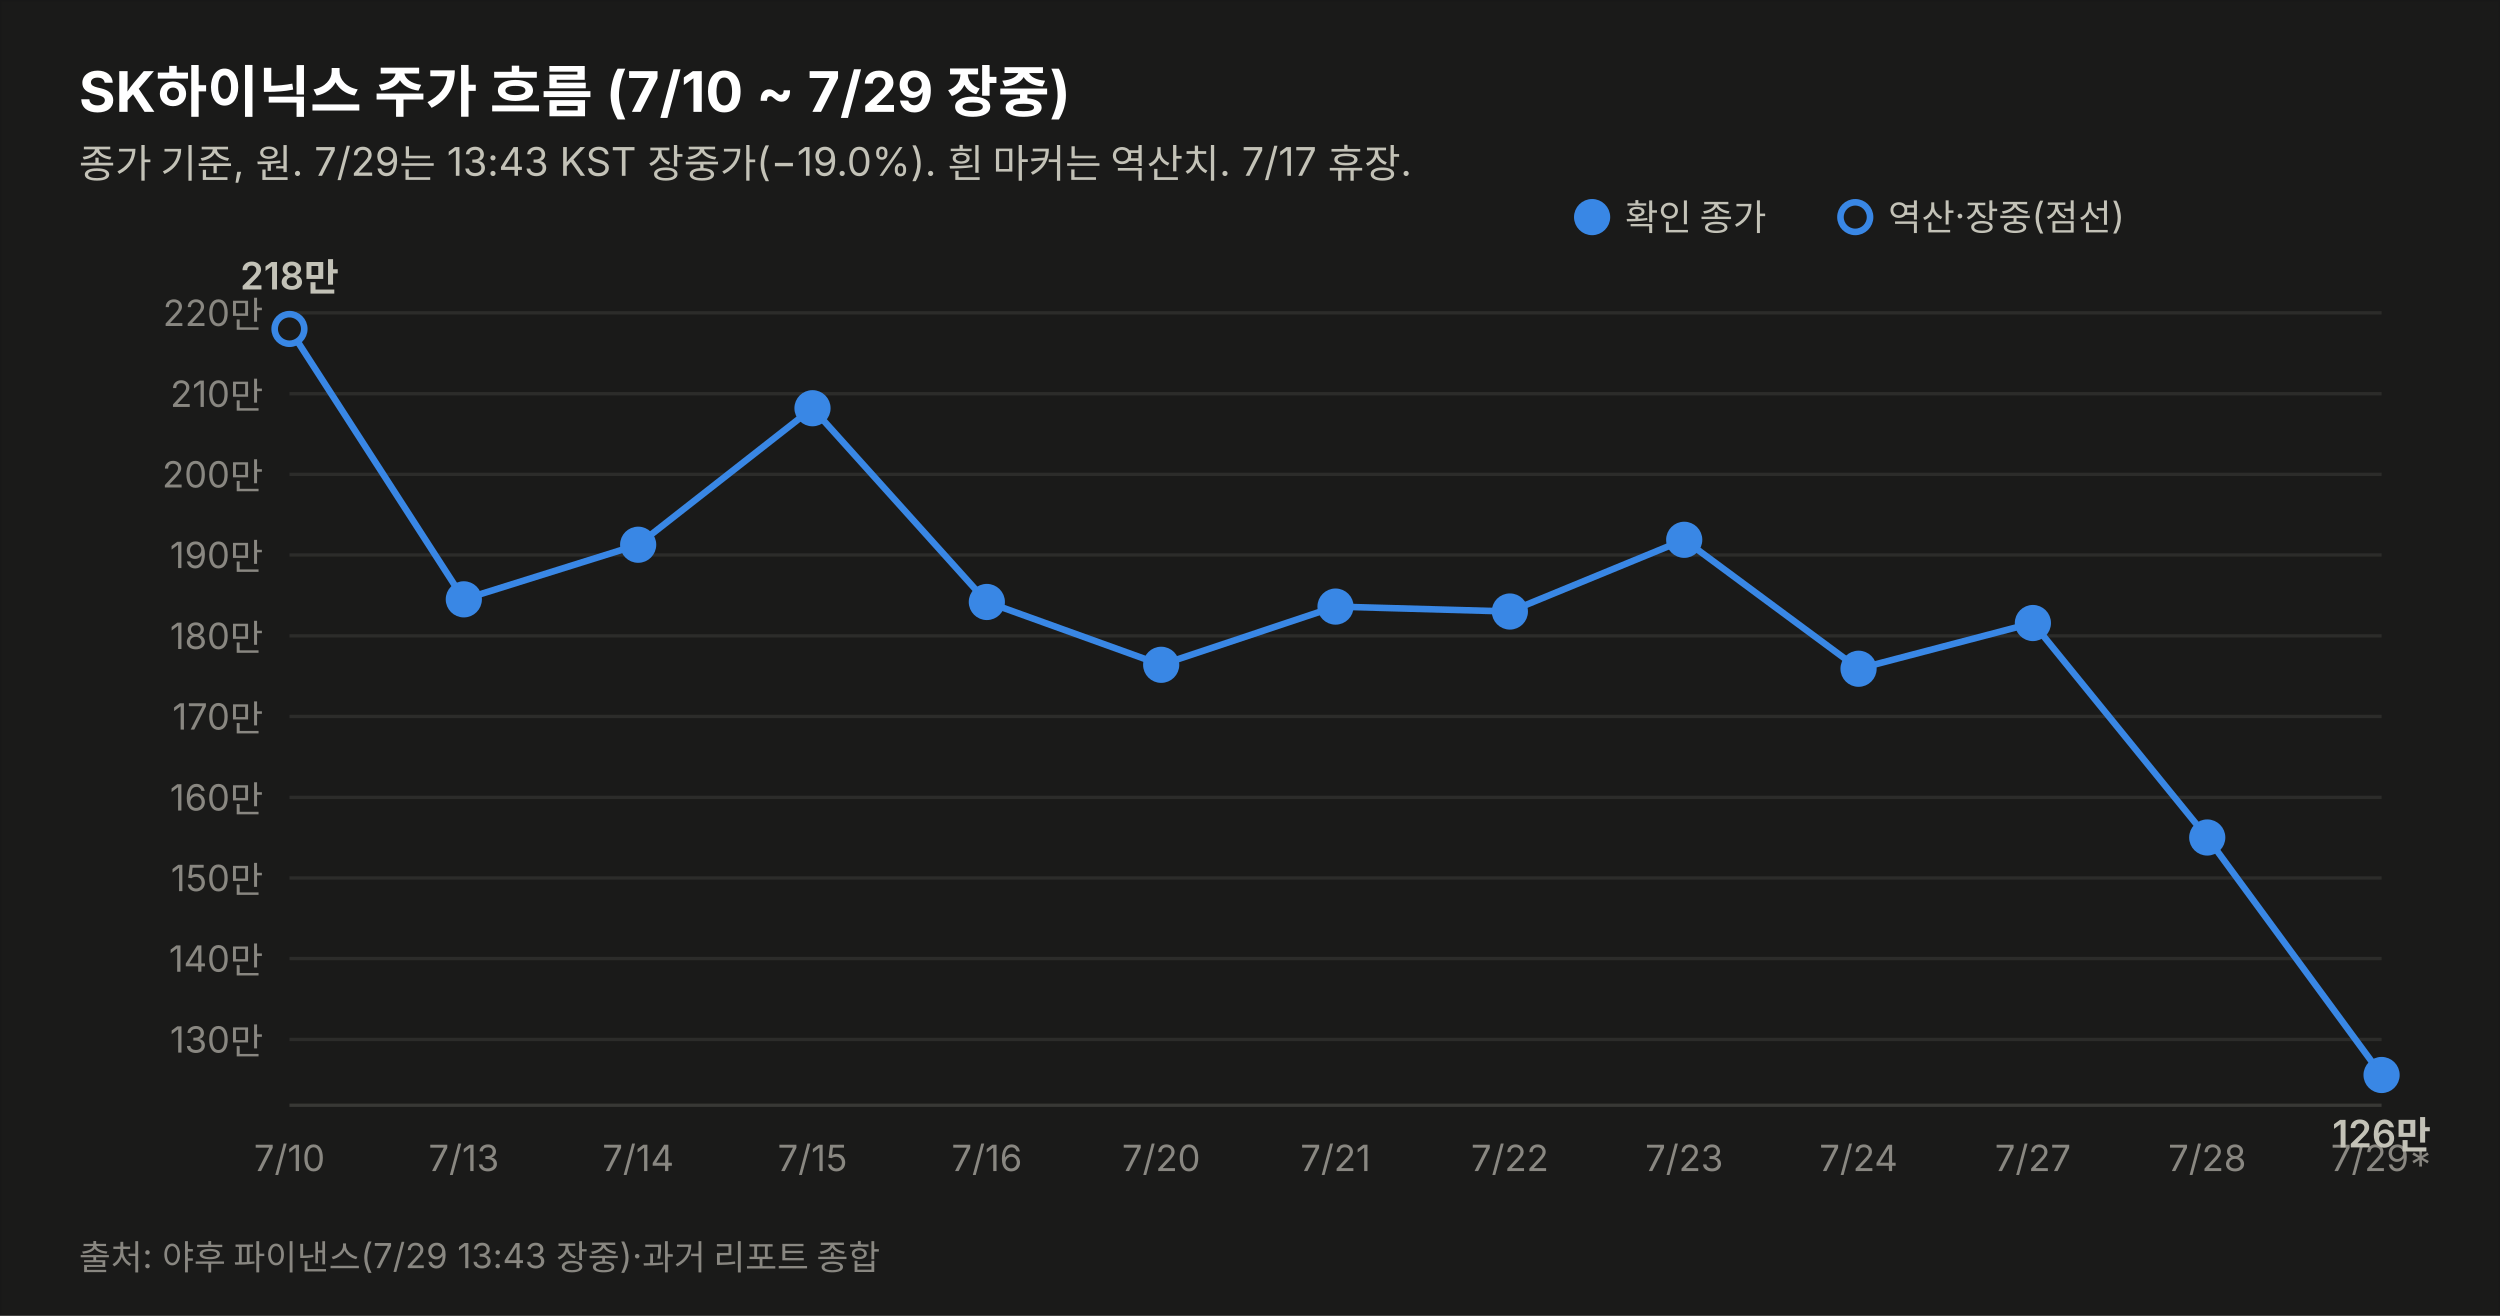
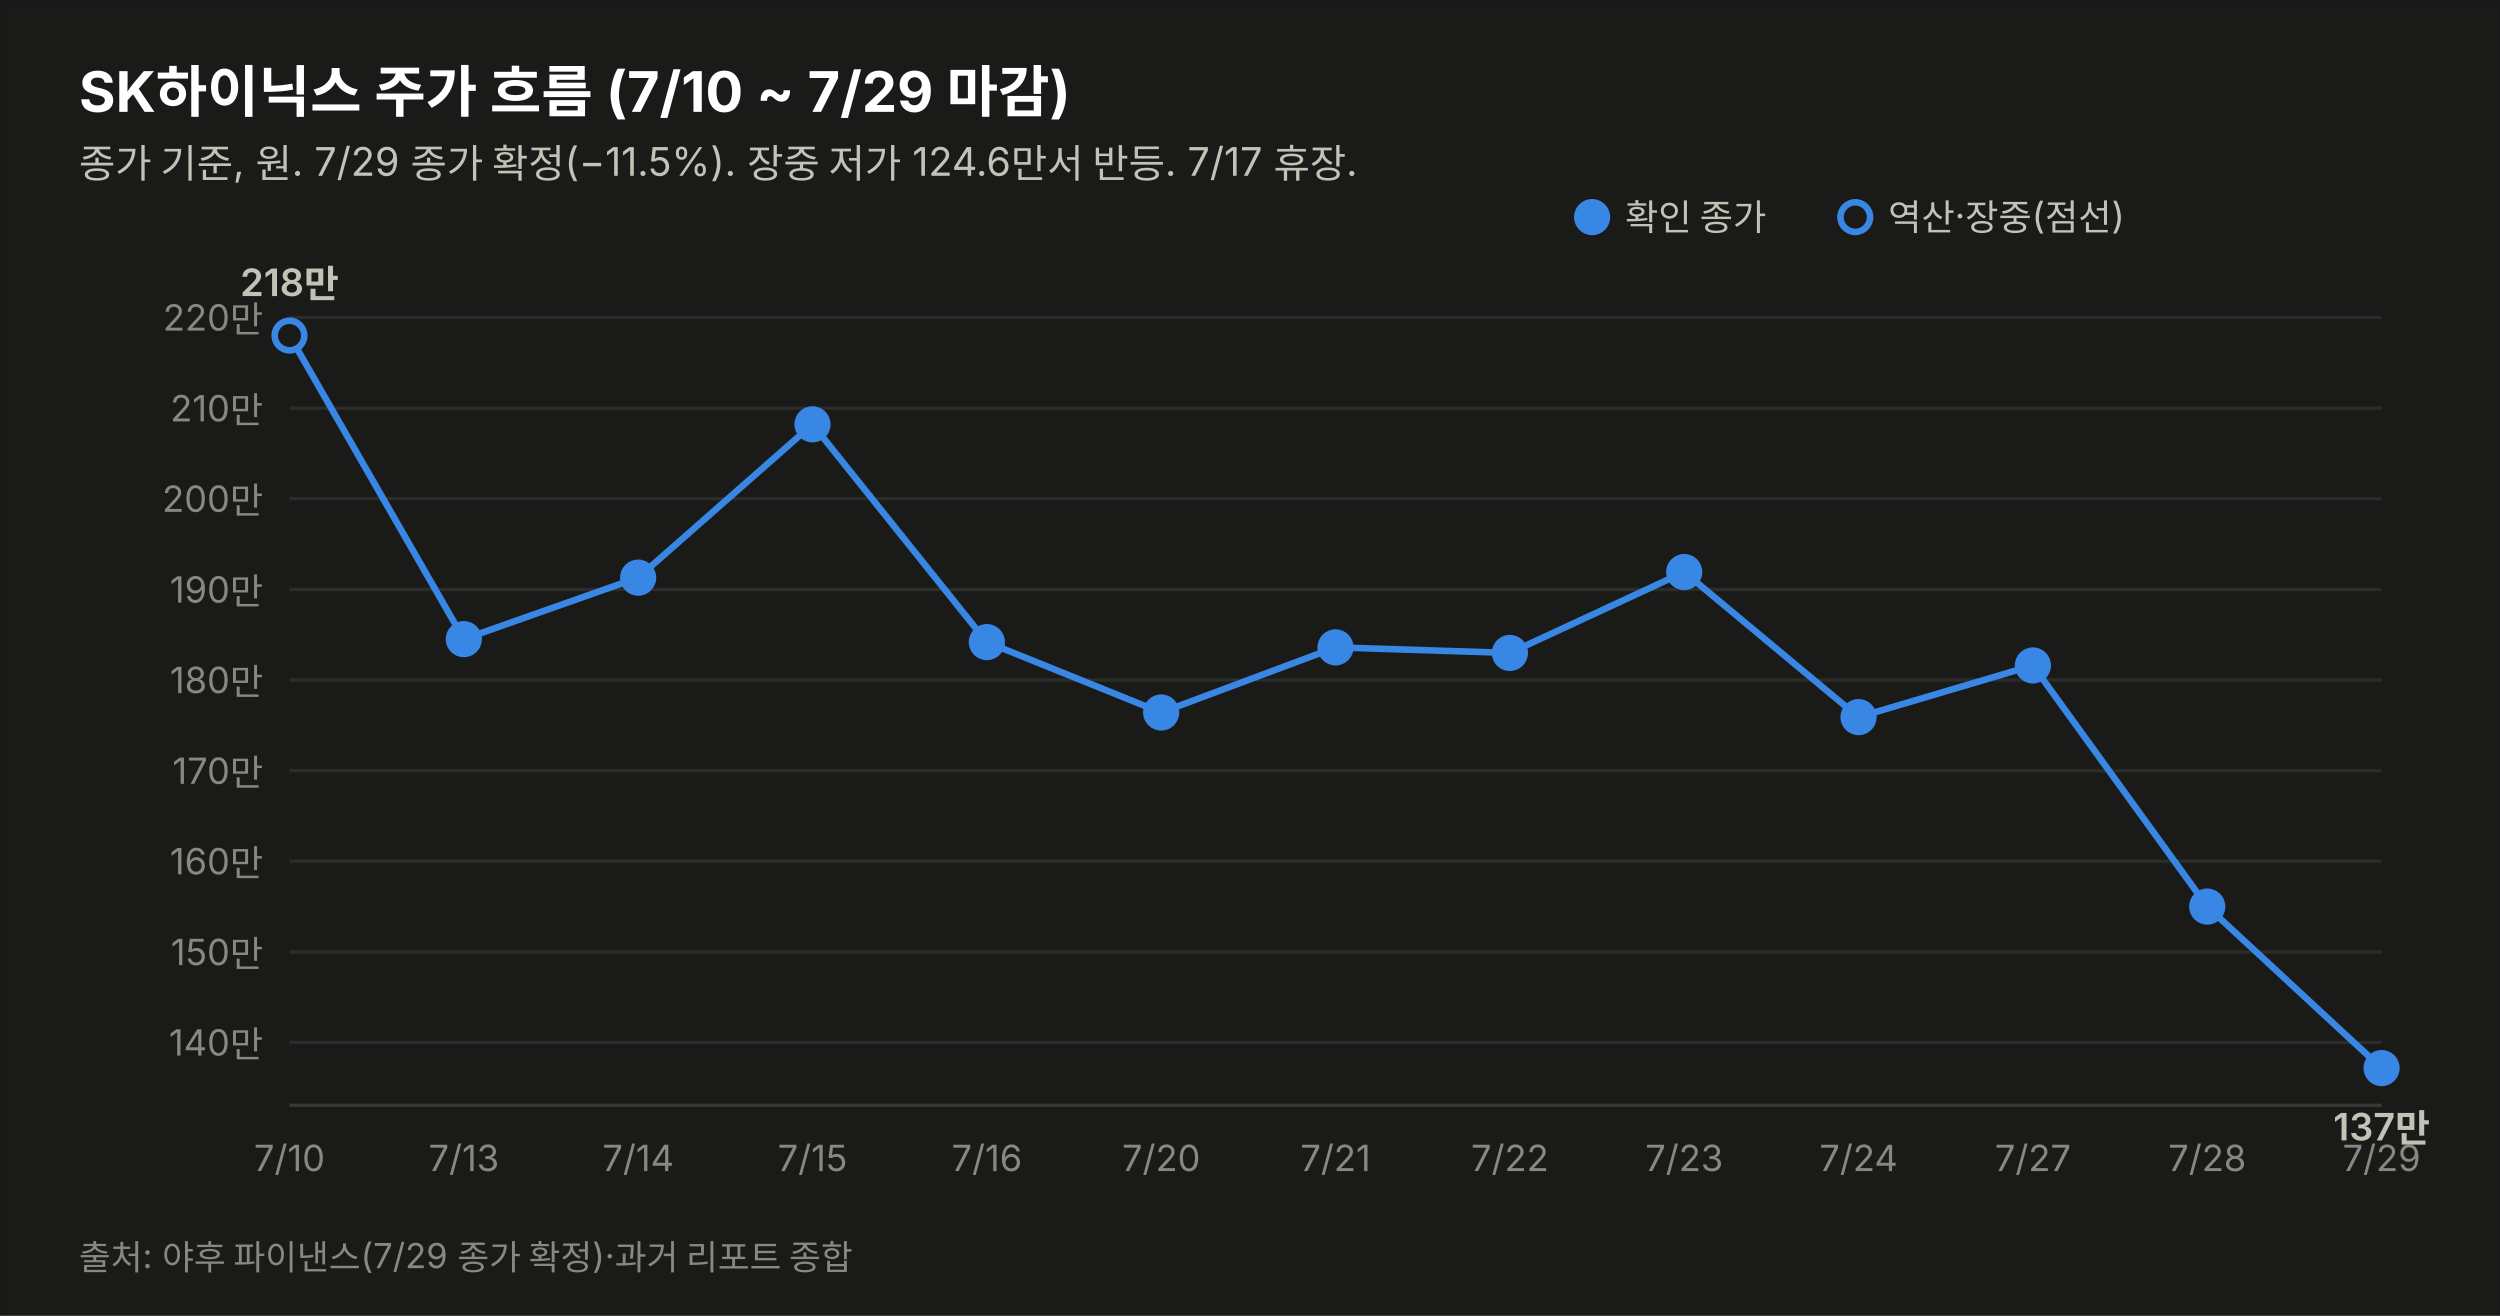
<svg xmlns="http://www.w3.org/2000/svg" width="760" height="400" viewBox="0 0 760 400" font-family="system-ui,-apple-system,&quot;Segoe UI&quot;,&quot;Malgun Gothic&quot;,&quot;Apple SD Gothic Neo&quot;,sans-serif">
  <rect width="760" height="400" fill="#1a1a19" stroke="rgba(11,11,11,0.10)" />
-   <text x="24" y="34" font-size="17" font-weight="700" fill="#ffffff">SK하이닉스 주가 흐름 (7/10 ~ 7/29 장중)</text>
-   <text x="24" y="54" font-size="12" fill="#c3c2b7">종가 기준, 원. 7/29는 13:43 KST 장중가(−19.0%). 흰 마커는 역산치. 7/17 휴장.</text>
-   <line x1="88" y1="316.0" x2="724" y2="316.0" stroke="#2c2c2a" stroke-width="1" />
-   <text x="80" y="320.0" font-size="11" fill="#898781" text-anchor="end" style="font-variant-numeric:tabular-nums">130만</text>
-   <line x1="88" y1="291.4" x2="724" y2="291.4" stroke="#2c2c2a" stroke-width="1" />
-   <text x="80" y="295.4" font-size="11" fill="#898781" text-anchor="end" style="font-variant-numeric:tabular-nums">140만</text>
-   <line x1="88" y1="266.9" x2="724" y2="266.9" stroke="#2c2c2a" stroke-width="1" />
-   <text x="80" y="270.9" font-size="11" fill="#898781" text-anchor="end" style="font-variant-numeric:tabular-nums">150만</text>
-   <line x1="88" y1="242.4" x2="724" y2="242.4" stroke="#2c2c2a" stroke-width="1" />
-   <text x="80" y="246.4" font-size="11" fill="#898781" text-anchor="end" style="font-variant-numeric:tabular-nums">160만</text>
-   <line x1="88" y1="217.8" x2="724" y2="217.8" stroke="#2c2c2a" stroke-width="1" />
-   <text x="80" y="221.8" font-size="11" fill="#898781" text-anchor="end" style="font-variant-numeric:tabular-nums">170만</text>
-   <line x1="88" y1="193.3" x2="724" y2="193.3" stroke="#2c2c2a" stroke-width="1" />
-   <text x="80" y="197.3" font-size="11" fill="#898781" text-anchor="end" style="font-variant-numeric:tabular-nums">180만</text>
-   <line x1="88" y1="168.7" x2="724" y2="168.7" stroke="#2c2c2a" stroke-width="1" />
-   <text x="80" y="172.7" font-size="11" fill="#898781" text-anchor="end" style="font-variant-numeric:tabular-nums">190만</text>
-   <line x1="88" y1="144.2" x2="724" y2="144.2" stroke="#2c2c2a" stroke-width="1" />
-   <text x="80" y="148.2" font-size="11" fill="#898781" text-anchor="end" style="font-variant-numeric:tabular-nums">200만</text>
-   <line x1="88" y1="119.7" x2="724" y2="119.7" stroke="#2c2c2a" stroke-width="1" />
-   <text x="80" y="123.7" font-size="11" fill="#898781" text-anchor="end" style="font-variant-numeric:tabular-nums">210만</text>
-   <line x1="88" y1="95.1" x2="724" y2="95.1" stroke="#2c2c2a" stroke-width="1" />
-   <text x="80" y="99.1" font-size="11" fill="#898781" text-anchor="end" style="font-variant-numeric:tabular-nums">220만</text>
+   <text x="24" y="34" font-size="17" font-weight="700" fill="#ffffff">SK하이닉스 주가 흐름 (7/10 ~ 7/29 마감)</text>
+   <text x="24" y="54" font-size="12" fill="#c3c2b7">종가 기준, 원. 7/29 종가 확정(−11.5%). 장중 저가 124.6만서 반등. 7/17 휴장.</text>
+   <line x1="88" y1="316.9" x2="724" y2="316.9" stroke="#2c2c2a" stroke-width="1" />
+   <text x="80" y="320.9" font-size="11" fill="#898781" text-anchor="end" style="font-variant-numeric:tabular-nums">140만</text>
+   <line x1="88" y1="289.4" x2="724" y2="289.4" stroke="#2c2c2a" stroke-width="1" />
+   <text x="80" y="293.4" font-size="11" fill="#898781" text-anchor="end" style="font-variant-numeric:tabular-nums">150만</text>
+   <line x1="88" y1="261.8" x2="724" y2="261.8" stroke="#2c2c2a" stroke-width="1" />
+   <text x="80" y="265.8" font-size="11" fill="#898781" text-anchor="end" style="font-variant-numeric:tabular-nums">160만</text>
+   <line x1="88" y1="234.3" x2="724" y2="234.3" stroke="#2c2c2a" stroke-width="1" />
+   <text x="80" y="238.3" font-size="11" fill="#898781" text-anchor="end" style="font-variant-numeric:tabular-nums">170만</text>
+   <line x1="88" y1="206.7" x2="724" y2="206.7" stroke="#2c2c2a" stroke-width="1" />
+   <text x="80" y="210.7" font-size="11" fill="#898781" text-anchor="end" style="font-variant-numeric:tabular-nums">180만</text>
+   <line x1="88" y1="179.2" x2="724" y2="179.2" stroke="#2c2c2a" stroke-width="1" />
+   <text x="80" y="183.2" font-size="11" fill="#898781" text-anchor="end" style="font-variant-numeric:tabular-nums">190만</text>
+   <line x1="88" y1="151.6" x2="724" y2="151.6" stroke="#2c2c2a" stroke-width="1" />
+   <text x="80" y="155.6" font-size="11" fill="#898781" text-anchor="end" style="font-variant-numeric:tabular-nums">200만</text>
+   <line x1="88" y1="124.1" x2="724" y2="124.1" stroke="#2c2c2a" stroke-width="1" />
+   <text x="80" y="128.1" font-size="11" fill="#898781" text-anchor="end" style="font-variant-numeric:tabular-nums">210만</text>
+   <line x1="88" y1="96.5" x2="724" y2="96.5" stroke="#2c2c2a" stroke-width="1" />
+   <text x="80" y="100.5" font-size="11" fill="#898781" text-anchor="end" style="font-variant-numeric:tabular-nums">220만</text>
  <line x1="88" y1="336" x2="724" y2="336" stroke="#383835" stroke-width="1" />
-   <path d="M88.0,100.0 L141.0,182.2 L194.0,165.6 L247.0,124.1 L300.0,183.0 L353.0,202.1 L406.0,184.4 L459.0,185.9 L512.0,164.1 L565.0,203.3 L618.0,189.4 L671.0,254.6 L724.0,326.8" fill="none" stroke="#3987e5" stroke-width="2" />
-   <circle cx="88.0" cy="100.0" r="4.5" fill="#1a1a19" stroke="#3987e5" stroke-width="2" />
+   <path d="M88.0,102.0 L141.0,194.3 L194.0,175.6 L247.0,129.0 L300.0,195.2 L353.0,216.6 L406.0,196.8 L459.0,198.5 L512.0,173.9 L565.0,218.0 L618.0,202.3 L671.0,275.6 L724.0,324.7" fill="none" stroke="#3987e5" stroke-width="2" />
+   <circle cx="88.0" cy="102.0" r="4.5" fill="#1a1a19" stroke="#3987e5" stroke-width="2" />
  <text x="88.0" y="356" font-size="11" fill="#898781" text-anchor="middle">7/10</text>
-   <text x="88.0" y="88.0" font-size="11.5" font-weight="600" fill="#c3c2b7" text-anchor="middle" style="font-variant-numeric:tabular-nums">218만</text>
-   <circle cx="141.0" cy="182.2" r="4.5" fill="#3987e5" stroke="#3987e5" stroke-width="2" />
+   <text x="88.0" y="90.0" font-size="11.5" font-weight="600" fill="#c3c2b7" text-anchor="middle" style="font-variant-numeric:tabular-nums">218만</text>
+   <circle cx="141.0" cy="194.3" r="4.5" fill="#3987e5" stroke="#3987e5" stroke-width="2" />
  <text x="141.0" y="356" font-size="11" fill="#898781" text-anchor="middle">7/13</text>
-   <circle cx="194.0" cy="165.6" r="4.5" fill="#3987e5" stroke="#3987e5" stroke-width="2" />
+   <circle cx="194.0" cy="175.6" r="4.5" fill="#3987e5" stroke="#3987e5" stroke-width="2" />
  <text x="194.0" y="356" font-size="11" fill="#898781" text-anchor="middle">7/14</text>
-   <circle cx="247.0" cy="124.1" r="4.5" fill="#3987e5" stroke="#3987e5" stroke-width="2" />
+   <circle cx="247.0" cy="129.0" r="4.5" fill="#3987e5" stroke="#3987e5" stroke-width="2" />
  <text x="247.0" y="356" font-size="11" fill="#898781" text-anchor="middle">7/15</text>
-   <circle cx="300.0" cy="183.0" r="4.5" fill="#3987e5" stroke="#3987e5" stroke-width="2" />
+   <circle cx="300.0" cy="195.2" r="4.5" fill="#3987e5" stroke="#3987e5" stroke-width="2" />
  <text x="300.0" y="356" font-size="11" fill="#898781" text-anchor="middle">7/16</text>
-   <circle cx="353.0" cy="202.1" r="4.5" fill="#3987e5" stroke="#3987e5" stroke-width="2" />
+   <circle cx="353.0" cy="216.6" r="4.5" fill="#3987e5" stroke="#3987e5" stroke-width="2" />
  <text x="353.0" y="356" font-size="11" fill="#898781" text-anchor="middle">7/20</text>
-   <circle cx="406.0" cy="184.4" r="4.5" fill="#3987e5" stroke="#3987e5" stroke-width="2" />
+   <circle cx="406.0" cy="196.8" r="4.5" fill="#3987e5" stroke="#3987e5" stroke-width="2" />
  <text x="406.0" y="356" font-size="11" fill="#898781" text-anchor="middle">7/21</text>
-   <circle cx="459.0" cy="185.9" r="4.5" fill="#3987e5" stroke="#3987e5" stroke-width="2" />
+   <circle cx="459.0" cy="198.5" r="4.5" fill="#3987e5" stroke="#3987e5" stroke-width="2" />
  <text x="459.0" y="356" font-size="11" fill="#898781" text-anchor="middle">7/22</text>
-   <circle cx="512.0" cy="164.1" r="4.5" fill="#3987e5" stroke="#3987e5" stroke-width="2" />
+   <circle cx="512.0" cy="173.9" r="4.5" fill="#3987e5" stroke="#3987e5" stroke-width="2" />
  <text x="512.0" y="356" font-size="11" fill="#898781" text-anchor="middle">7/23</text>
-   <circle cx="565.0" cy="203.3" r="4.5" fill="#3987e5" stroke="#3987e5" stroke-width="2" />
+   <circle cx="565.0" cy="218.0" r="4.5" fill="#3987e5" stroke="#3987e5" stroke-width="2" />
  <text x="565.0" y="356" font-size="11" fill="#898781" text-anchor="middle">7/24</text>
-   <circle cx="618.0" cy="189.4" r="4.5" fill="#3987e5" stroke="#3987e5" stroke-width="2" />
+   <circle cx="618.0" cy="202.3" r="4.5" fill="#3987e5" stroke="#3987e5" stroke-width="2" />
  <text x="618.0" y="356" font-size="11" fill="#898781" text-anchor="middle">7/27</text>
-   <circle cx="671.0" cy="254.6" r="4.5" fill="#3987e5" stroke="#3987e5" stroke-width="2" />
+   <circle cx="671.0" cy="275.6" r="4.5" fill="#3987e5" stroke="#3987e5" stroke-width="2" />
  <text x="671.0" y="356" font-size="11" fill="#898781" text-anchor="middle">7/28</text>
-   <circle cx="724.0" cy="326.8" r="4.5" fill="#3987e5" stroke="#3987e5" stroke-width="2" />
-   <text x="724.0" y="356" font-size="11" fill="#898781" text-anchor="middle">7/29*</text>
-   <text x="724.0" y="348.8" font-size="11.5" font-weight="600" fill="#c3c2b7" text-anchor="middle" style="font-variant-numeric:tabular-nums">126만</text>
+   <circle cx="724.0" cy="324.7" r="4.5" fill="#3987e5" stroke="#3987e5" stroke-width="2" />
+   <text x="724.0" y="356" font-size="11" fill="#898781" text-anchor="middle">7/29</text>
+   <text x="724.0" y="346.7" font-size="11.5" font-weight="600" fill="#c3c2b7" text-anchor="middle" style="font-variant-numeric:tabular-nums">137만</text>
  <circle cx="484" cy="66" r="4.5" fill="#3987e5" stroke="#3987e5" stroke-width="2" />
  <text x="494" y="70" font-size="11" fill="#c3c2b7">확인 종가</text>
  <circle cx="564" cy="66" r="4.5" fill="#1a1a19" stroke="#3987e5" stroke-width="2" />
  <text x="574" y="70" font-size="11" fill="#c3c2b7">역산·장중(점선)</text>
-   <text x="24" y="386" font-size="10.5" fill="#898781">출처: 야후 파이낸스(7/29 13:43 장중)·과거 리포트 종합</text>
+   <text x="24" y="386" font-size="10.5" fill="#898781">출처: 야후 파이낸스(7/29 종가 확정)·과거 리포트 종합</text>
</svg>
